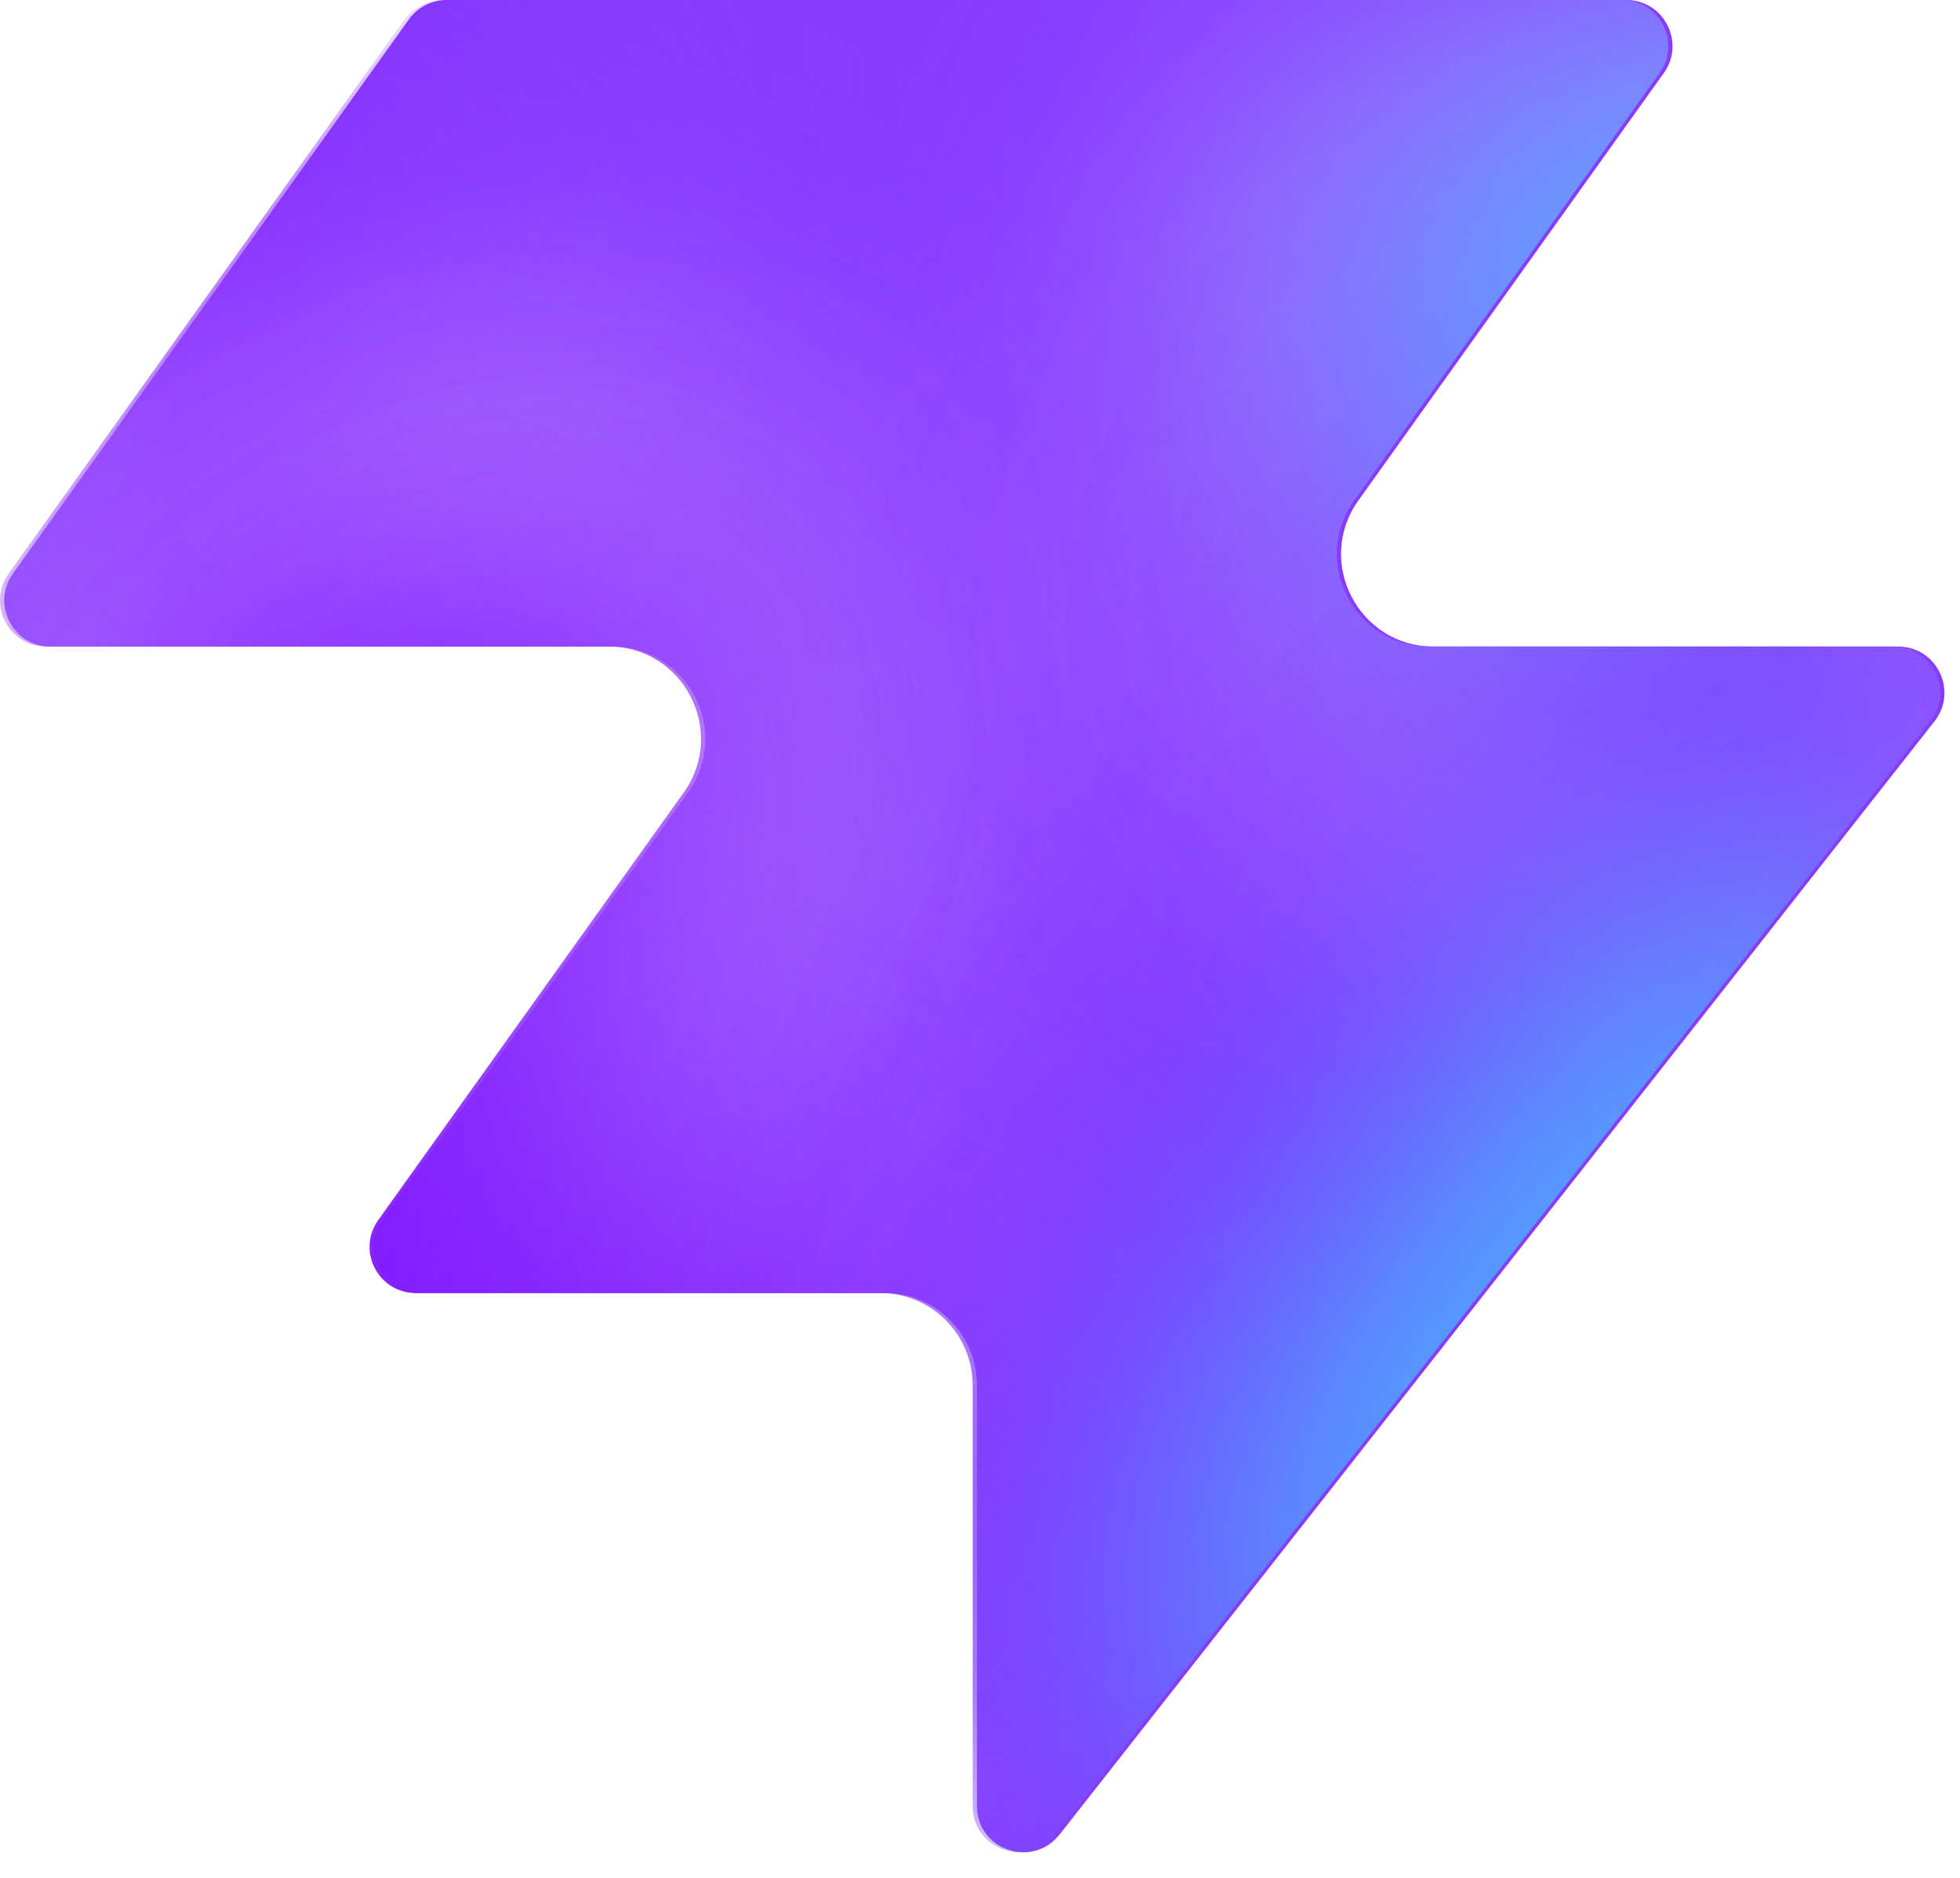
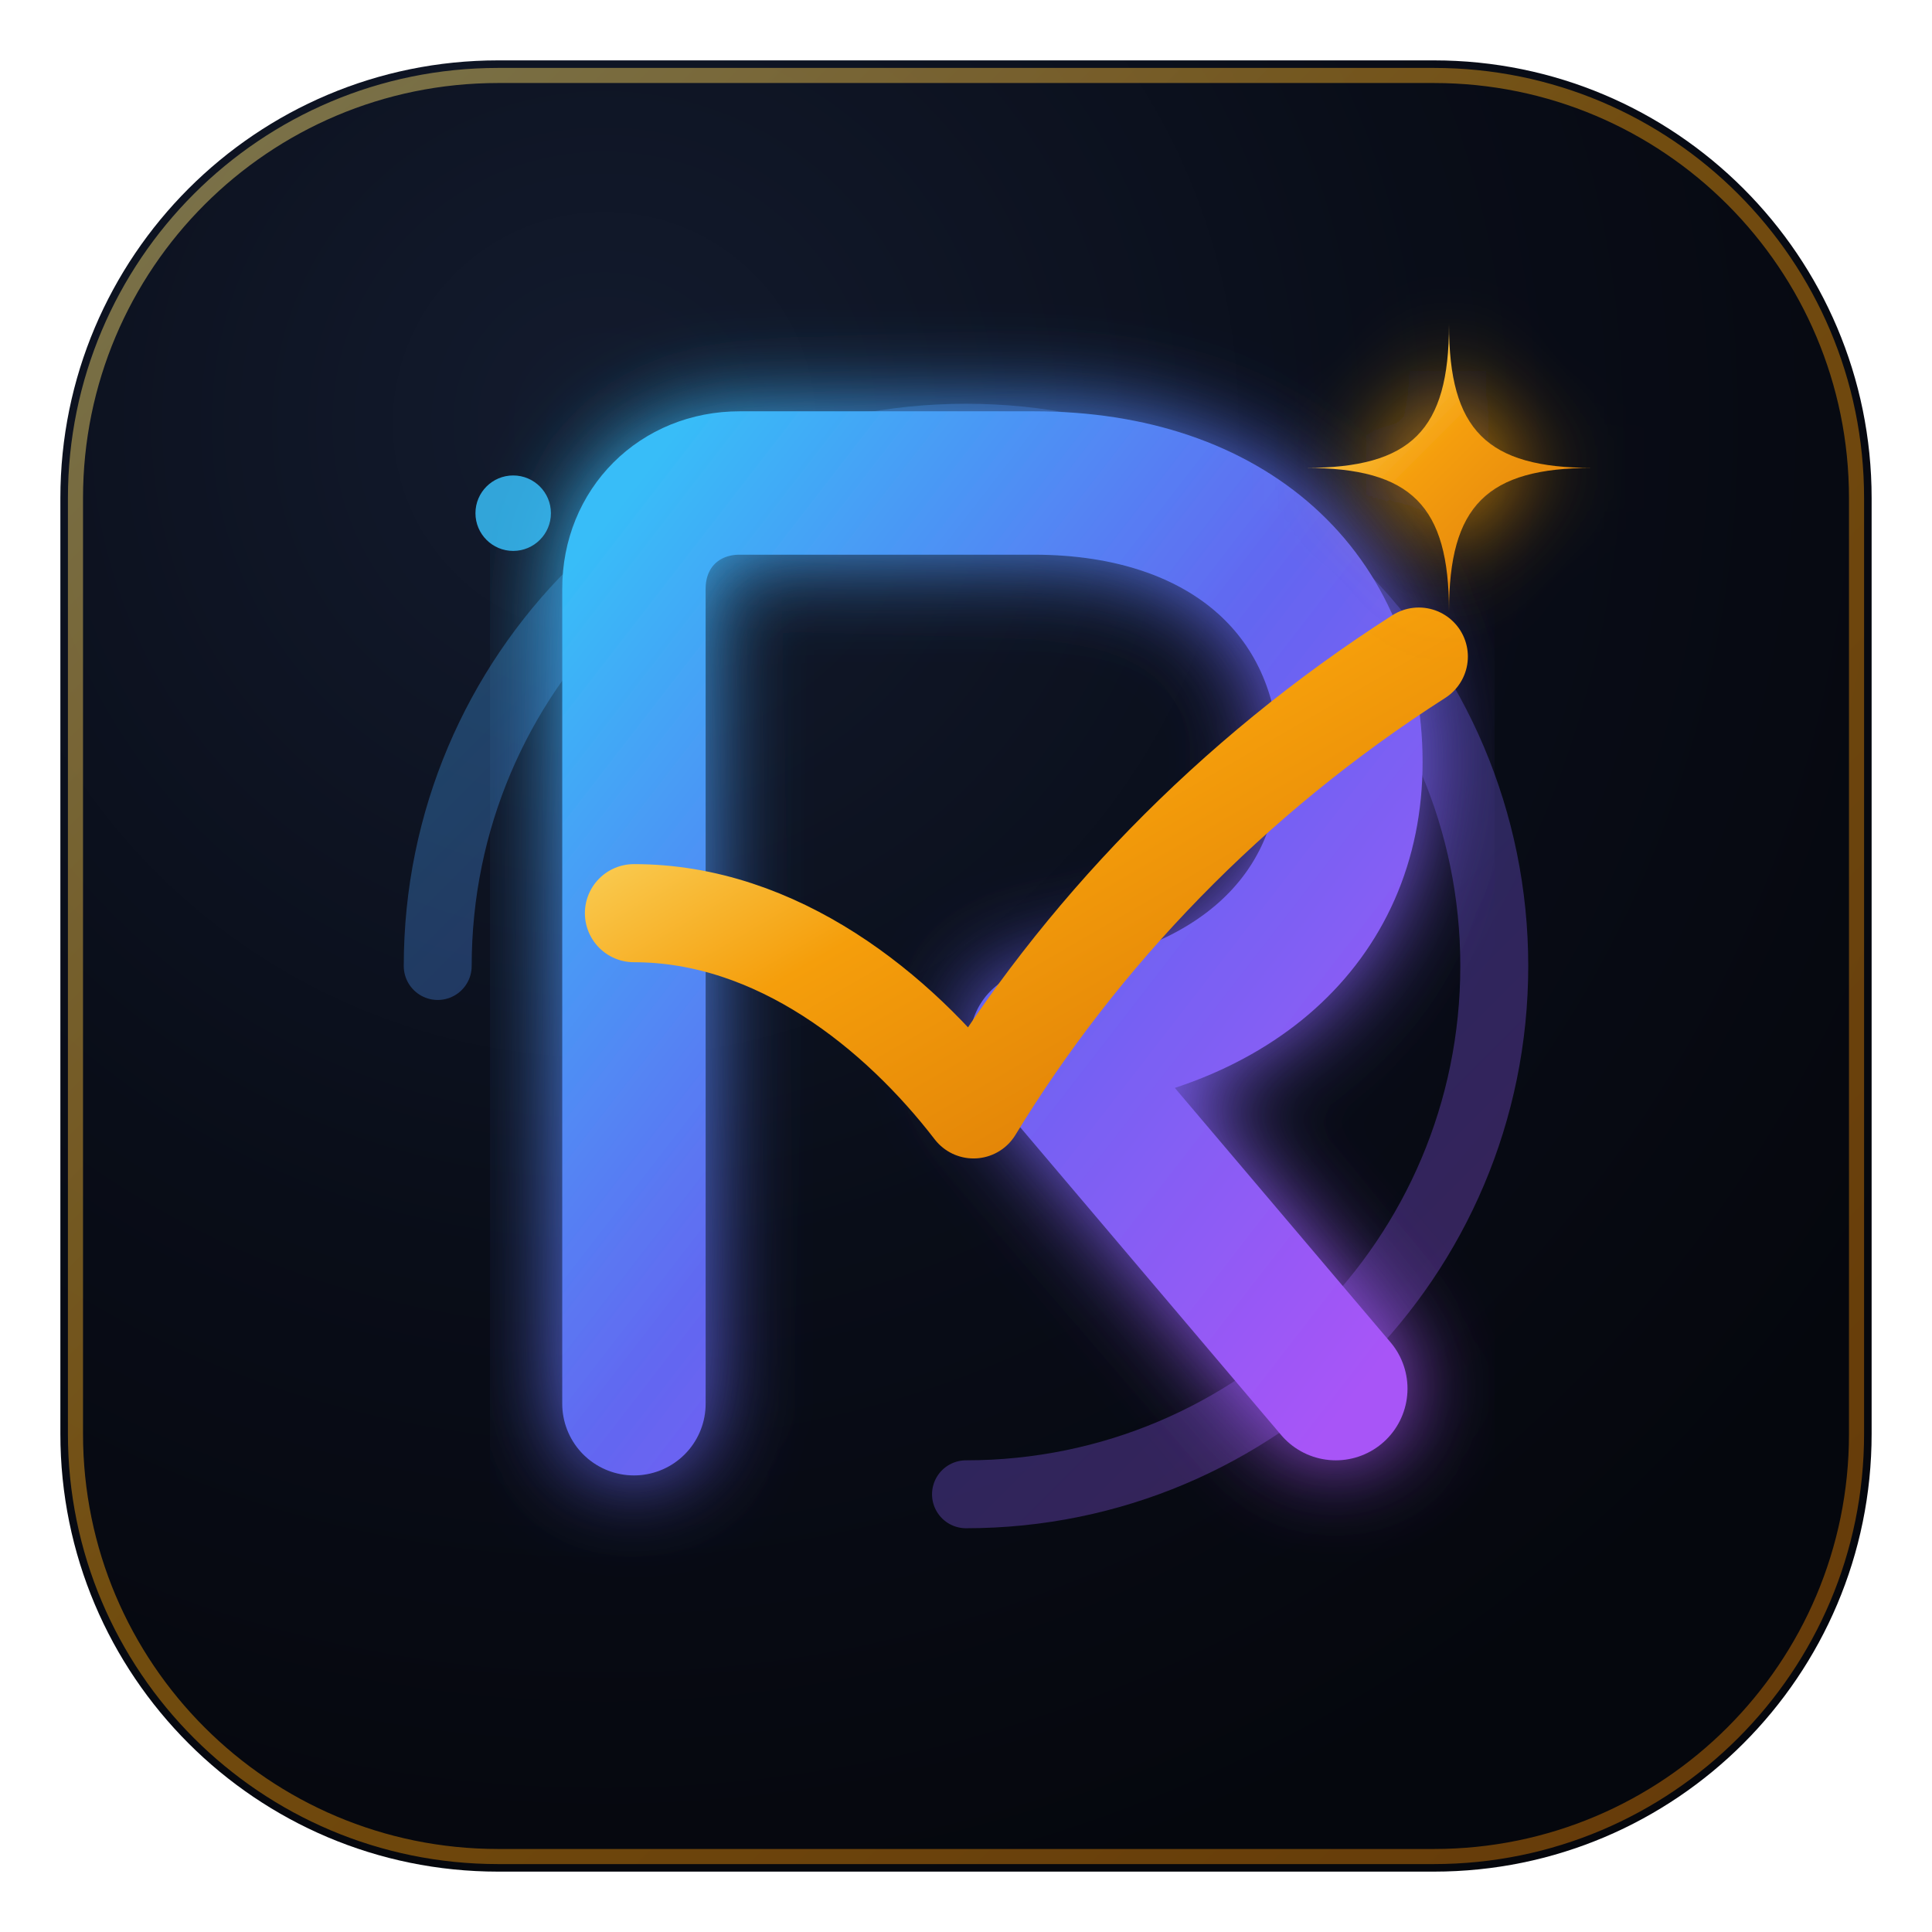
- <svg xmlns="http://www.w3.org/2000/svg" width="48" height="46" fill="none" viewBox="0 0 48 46">
-   <path fill="#863bff" d="M25.946 44.938c-.664.845-2.021.375-2.021-.698V33.937a2.26 2.26 0 0 0-2.262-2.262H10.287c-.92 0-1.456-1.04-.92-1.788l7.48-10.471c1.07-1.497 0-3.578-1.842-3.578H1.237c-.92 0-1.456-1.04-.92-1.788L10.013.474c.214-.297.556-.474.92-.474h28.894c.92 0 1.456 1.04.92 1.788l-7.48 10.471c-1.07 1.498 0 3.579 1.842 3.579h11.377c.943 0 1.473 1.088.89 1.83L25.947 44.94z" style="fill:#863bff;fill:color(display-p3 .525 .23 1);fill-opacity:1" />
-   <mask id="a" width="48" height="46" x="0" y="0" maskUnits="userSpaceOnUse" style="mask-type:alpha">
-     <path fill="#000" d="M25.842 44.938c-.664.844-2.021.375-2.021-.698V33.937a2.26 2.26 0 0 0-2.262-2.262H10.183c-.92 0-1.456-1.04-.92-1.788l7.48-10.471c1.07-1.498 0-3.579-1.842-3.579H1.133c-.92 0-1.456-1.04-.92-1.787L9.91.473c.214-.297.556-.474.92-.474h28.894c.92 0 1.456 1.04.92 1.788l-7.48 10.471c-1.07 1.498 0 3.578 1.842 3.578h11.377c.943 0 1.473 1.088.89 1.832L25.843 44.94z" style="fill:#000;fill-opacity:1" />
-   </mask>
-   <g mask="url(#a)">
-     <g filter="url(#b)">
-       <ellipse cx="5.508" cy="14.704" fill="#ede6ff" rx="5.508" ry="14.704" style="fill:#ede6ff;fill:color(display-p3 .927 .903 1);fill-opacity:1" transform="matrix(.00324 1 1 -.00324 -4.47 31.516)" />
-     </g>
-     <g filter="url(#c)">
-       <ellipse cx="10.399" cy="29.851" fill="#ede6ff" rx="10.399" ry="29.851" style="fill:#ede6ff;fill:color(display-p3 .927 .903 1);fill-opacity:1" transform="matrix(.00324 1 1 -.00324 -39.328 7.883)" />
-     </g>
-     <g filter="url(#d)">
-       <ellipse cx="5.508" cy="30.487" fill="#7e14ff" rx="5.508" ry="30.487" style="fill:#7e14ff;fill:color(display-p3 .492 .077 1);fill-opacity:1" transform="rotate(89.814 -25.913 -14.639)scale(1 -1)" />
-     </g>
-     <g filter="url(#e)">
-       <ellipse cx="5.508" cy="30.599" fill="#7e14ff" rx="5.508" ry="30.599" style="fill:#7e14ff;fill:color(display-p3 .492 .077 1);fill-opacity:1" transform="rotate(89.814 -32.644 -3.334)scale(1 -1)" />
-     </g>
-     <g filter="url(#f)">
-       <ellipse cx="5.508" cy="30.599" fill="#7e14ff" rx="5.508" ry="30.599" style="fill:#7e14ff;fill:color(display-p3 .492 .077 1);fill-opacity:1" transform="matrix(.00324 1 1 -.00324 -34.34 30.47)" />
-     </g>
-     <g filter="url(#g)">
-       <ellipse cx="14.072" cy="22.078" fill="#ede6ff" rx="14.072" ry="22.078" style="fill:#ede6ff;fill:color(display-p3 .927 .903 1);fill-opacity:1" transform="rotate(93.35 24.506 48.493)scale(-1 1)" />
-     </g>
-     <g filter="url(#h)">
-       <ellipse cx="3.47" cy="21.501" fill="#7e14ff" rx="3.47" ry="21.501" style="fill:#7e14ff;fill:color(display-p3 .492 .077 1);fill-opacity:1" transform="rotate(89.009 28.708 47.59)scale(-1 1)" />
-     </g>
-     <g filter="url(#i)">
-       <ellipse cx="3.47" cy="21.501" fill="#7e14ff" rx="3.47" ry="21.501" style="fill:#7e14ff;fill:color(display-p3 .492 .077 1);fill-opacity:1" transform="rotate(89.009 28.708 47.59)scale(-1 1)" />
-     </g>
-     <g filter="url(#j)">
-       <ellipse cx=".387" cy="8.972" fill="#7e14ff" rx="4.407" ry="29.108" style="fill:#7e14ff;fill:color(display-p3 .492 .077 1);fill-opacity:1" transform="rotate(39.51 .387 8.972)" />
-     </g>
-     <g filter="url(#k)">
-       <ellipse cx="47.523" cy="-6.092" fill="#7e14ff" rx="4.407" ry="29.108" style="fill:#7e14ff;fill:color(display-p3 .492 .077 1);fill-opacity:1" transform="rotate(37.892 47.523 -6.092)" />
-     </g>
-     <g filter="url(#l)">
-       <ellipse cx="41.412" cy="6.333" fill="#47bfff" rx="5.971" ry="9.665" style="fill:#47bfff;fill:color(display-p3 .28 .748 1);fill-opacity:1" transform="rotate(37.892 41.412 6.333)" />
-     </g>
-     <g filter="url(#m)">
-       <ellipse cx="-1.879" cy="38.332" fill="#7e14ff" rx="4.407" ry="29.108" style="fill:#7e14ff;fill:color(display-p3 .492 .077 1);fill-opacity:1" transform="rotate(37.892 -1.88 38.332)" />
-     </g>
-     <g filter="url(#n)">
-       <ellipse cx="-1.879" cy="38.332" fill="#7e14ff" rx="4.407" ry="29.108" style="fill:#7e14ff;fill:color(display-p3 .492 .077 1);fill-opacity:1" transform="rotate(37.892 -1.88 38.332)" />
-     </g>
-     <g filter="url(#o)">
-       <ellipse cx="35.651" cy="29.907" fill="#7e14ff" rx="4.407" ry="29.108" style="fill:#7e14ff;fill:color(display-p3 .492 .077 1);fill-opacity:1" transform="rotate(37.892 35.651 29.907)" />
-     </g>
-     <g filter="url(#p)">
-       <ellipse cx="38.418" cy="32.4" fill="#47bfff" rx="5.971" ry="15.297" style="fill:#47bfff;fill:color(display-p3 .28 .748 1);fill-opacity:1" transform="rotate(37.892 38.418 32.4)" />
-     </g>
-   </g>
+ <svg xmlns="http://www.w3.org/2000/svg" viewBox="0 0 512 512" fill="none">
  <defs>
-     <filter id="b" width="60.045" height="41.654" x="-19.77" y="16.149" color-interpolation-filters="sRGB" filterUnits="userSpaceOnUse">
-       <feFlood flood-opacity="0" result="BackgroundImageFix" />
-       <feBlend in="SourceGraphic" in2="BackgroundImageFix" result="shape" />
-       <feGaussianBlur result="effect1_foregroundBlur_2002_17158" stdDeviation="7.659" />
-     </filter>
-     <filter id="c" width="90.34" height="51.437" x="-54.613" y="-7.533" color-interpolation-filters="sRGB" filterUnits="userSpaceOnUse">
-       <feFlood flood-opacity="0" result="BackgroundImageFix" />
-       <feBlend in="SourceGraphic" in2="BackgroundImageFix" result="shape" />
-       <feGaussianBlur result="effect1_foregroundBlur_2002_17158" stdDeviation="7.659" />
-     </filter>
-     <filter id="d" width="79.355" height="29.4" x="-49.64" y="2.03" color-interpolation-filters="sRGB" filterUnits="userSpaceOnUse">
-       <feFlood flood-opacity="0" result="BackgroundImageFix" />
-       <feBlend in="SourceGraphic" in2="BackgroundImageFix" result="shape" />
-       <feGaussianBlur result="effect1_foregroundBlur_2002_17158" stdDeviation="4.596" />
-     </filter>
-     <filter id="e" width="79.579" height="29.4" x="-45.045" y="20.029" color-interpolation-filters="sRGB" filterUnits="userSpaceOnUse">
-       <feFlood flood-opacity="0" result="BackgroundImageFix" />
-       <feBlend in="SourceGraphic" in2="BackgroundImageFix" result="shape" />
-       <feGaussianBlur result="effect1_foregroundBlur_2002_17158" stdDeviation="4.596" />
-     </filter>
-     <filter id="f" width="79.579" height="29.4" x="-43.513" y="21.178" color-interpolation-filters="sRGB" filterUnits="userSpaceOnUse">
-       <feFlood flood-opacity="0" result="BackgroundImageFix" />
-       <feBlend in="SourceGraphic" in2="BackgroundImageFix" result="shape" />
-       <feGaussianBlur result="effect1_foregroundBlur_2002_17158" stdDeviation="4.596" />
-     </filter>
-     <filter id="g" width="74.749" height="58.852" x="15.756" y="-17.901" color-interpolation-filters="sRGB" filterUnits="userSpaceOnUse">
-       <feFlood flood-opacity="0" result="BackgroundImageFix" />
-       <feBlend in="SourceGraphic" in2="BackgroundImageFix" result="shape" />
-       <feGaussianBlur result="effect1_foregroundBlur_2002_17158" stdDeviation="7.659" />
-     </filter>
-     <filter id="h" width="61.377" height="25.362" x="23.548" y="2.284" color-interpolation-filters="sRGB" filterUnits="userSpaceOnUse">
-       <feFlood flood-opacity="0" result="BackgroundImageFix" />
-       <feBlend in="SourceGraphic" in2="BackgroundImageFix" result="shape" />
-       <feGaussianBlur result="effect1_foregroundBlur_2002_17158" stdDeviation="4.596" />
-     </filter>
-     <filter id="i" width="61.377" height="25.362" x="23.548" y="2.284" color-interpolation-filters="sRGB" filterUnits="userSpaceOnUse">
-       <feFlood flood-opacity="0" result="BackgroundImageFix" />
-       <feBlend in="SourceGraphic" in2="BackgroundImageFix" result="shape" />
-       <feGaussianBlur result="effect1_foregroundBlur_2002_17158" stdDeviation="4.596" />
-     </filter>
-     <filter id="j" width="56.045" height="63.649" x="-27.636" y="-22.853" color-interpolation-filters="sRGB" filterUnits="userSpaceOnUse">
-       <feFlood flood-opacity="0" result="BackgroundImageFix" />
-       <feBlend in="SourceGraphic" in2="BackgroundImageFix" result="shape" />
-       <feGaussianBlur result="effect1_foregroundBlur_2002_17158" stdDeviation="4.596" />
-     </filter>
-     <filter id="k" width="54.814" height="64.646" x="20.116" y="-38.415" color-interpolation-filters="sRGB" filterUnits="userSpaceOnUse">
-       <feFlood flood-opacity="0" result="BackgroundImageFix" />
-       <feBlend in="SourceGraphic" in2="BackgroundImageFix" result="shape" />
-       <feGaussianBlur result="effect1_foregroundBlur_2002_17158" stdDeviation="4.596" />
-     </filter>
-     <filter id="l" width="33.541" height="35.313" x="24.641" y="-11.323" color-interpolation-filters="sRGB" filterUnits="userSpaceOnUse">
-       <feFlood flood-opacity="0" result="BackgroundImageFix" />
-       <feBlend in="SourceGraphic" in2="BackgroundImageFix" result="shape" />
-       <feGaussianBlur result="effect1_foregroundBlur_2002_17158" stdDeviation="4.596" />
-     </filter>
-     <filter id="m" width="54.814" height="64.646" x="-29.286" y="6.009" color-interpolation-filters="sRGB" filterUnits="userSpaceOnUse">
-       <feFlood flood-opacity="0" result="BackgroundImageFix" />
-       <feBlend in="SourceGraphic" in2="BackgroundImageFix" result="shape" />
-       <feGaussianBlur result="effect1_foregroundBlur_2002_17158" stdDeviation="4.596" />
-     </filter>
-     <filter id="n" width="54.814" height="64.646" x="-29.286" y="6.009" color-interpolation-filters="sRGB" filterUnits="userSpaceOnUse">
-       <feFlood flood-opacity="0" result="BackgroundImageFix" />
-       <feBlend in="SourceGraphic" in2="BackgroundImageFix" result="shape" />
-       <feGaussianBlur result="effect1_foregroundBlur_2002_17158" stdDeviation="4.596" />
-     </filter>
-     <filter id="o" width="54.814" height="64.646" x="8.244" y="-2.416" color-interpolation-filters="sRGB" filterUnits="userSpaceOnUse">
-       <feFlood flood-opacity="0" result="BackgroundImageFix" />
-       <feBlend in="SourceGraphic" in2="BackgroundImageFix" result="shape" />
-       <feGaussianBlur result="effect1_foregroundBlur_2002_17158" stdDeviation="4.596" />
-     </filter>
-     <filter id="p" width="39.409" height="43.623" x="18.713" y="10.588" color-interpolation-filters="sRGB" filterUnits="userSpaceOnUse">
-       <feFlood flood-opacity="0" result="BackgroundImageFix" />
-       <feBlend in="SourceGraphic" in2="BackgroundImageFix" result="shape" />
-       <feGaussianBlur result="effect1_foregroundBlur_2002_17158" stdDeviation="4.596" />
+     <radialGradient id="bgGrad" cx="30%" cy="20%" r="85%">
+       <stop offset="0%" stop-color="#131B2E" />
+       <stop offset="55%" stop-color="#090D18" />
+       <stop offset="100%" stop-color="#05070D" />
+     </radialGradient>
+     <linearGradient id="goldGrad" x1="0%" y1="0%" x2="100%" y2="100%">
+       <stop offset="0%" stop-color="#FEF08A" />
+       <stop offset="45%" stop-color="#F59E0B" />
+       <stop offset="100%" stop-color="#D97706" />
+     </linearGradient>
+     <linearGradient id="cyanIndigoGrad" x1="0%" y1="0%" x2="100%" y2="100%">
+       <stop offset="0%" stop-color="#38BDF8" />
+       <stop offset="50%" stop-color="#6366F1" />
+       <stop offset="100%" stop-color="#A855F7" />
+     </linearGradient>
+     <linearGradient id="warmHeartGrad" x1="0%" y1="0%" x2="100%" y2="100%">
+       <stop offset="0%" stop-color="#FBBF24" />
+       <stop offset="55%" stop-color="#FB7185" />
+       <stop offset="100%" stop-color="#A855F7" />
+     </linearGradient>
+     <filter id="softGlow" x="-20%" y="-20%" width="140%" height="140%">
+       <feGaussianBlur stdDeviation="12" result="blur" />
+       <feComposite in="SourceGraphic" in2="blur" operator="over" />
    </filter>
  </defs>
+   <rect x="16" y="16" width="480" height="480" rx="116" fill="url(#bgGrad)" />
+   <rect x="20" y="20" width="472" height="472" rx="112" stroke="url(#goldGrad)" stroke-width="4" stroke-opacity="0.45" />
+   <path d="M 116 256 A 140 140 0 1 1 256 396" stroke="url(#cyanIndigoGrad)" stroke-width="18" stroke-linecap="round" stroke-opacity="0.32" />
+   <path d="M 168 372 L 168 156 C 168 140 180 128 196 128 L 274 128 C 326 128 358 158 358 202 C 358 244 326 272 276 276 L 354 368" stroke="url(#cyanIndigoGrad)" stroke-width="38" stroke-linecap="round" stroke-linejoin="round" filter="url(#softGlow)" />
+   <path d="M 168 242 C 206 242 238 268 258 294 C 286 248 326 206 376 174" stroke="url(#goldGrad)" stroke-width="26" stroke-linecap="round" stroke-linejoin="round" />
+   <path d="M 384 86 C 384 114 394 124 422 124 C 394 124 384 134 384 162 C 384 134 374 124 346 124 C 374 124 384 114 384 86 Z" fill="url(#goldGrad)" filter="url(#softGlow)" />
+   <circle cx="136" cy="136" r="10" fill="#38BDF8" fill-opacity="0.85" />
</svg>
